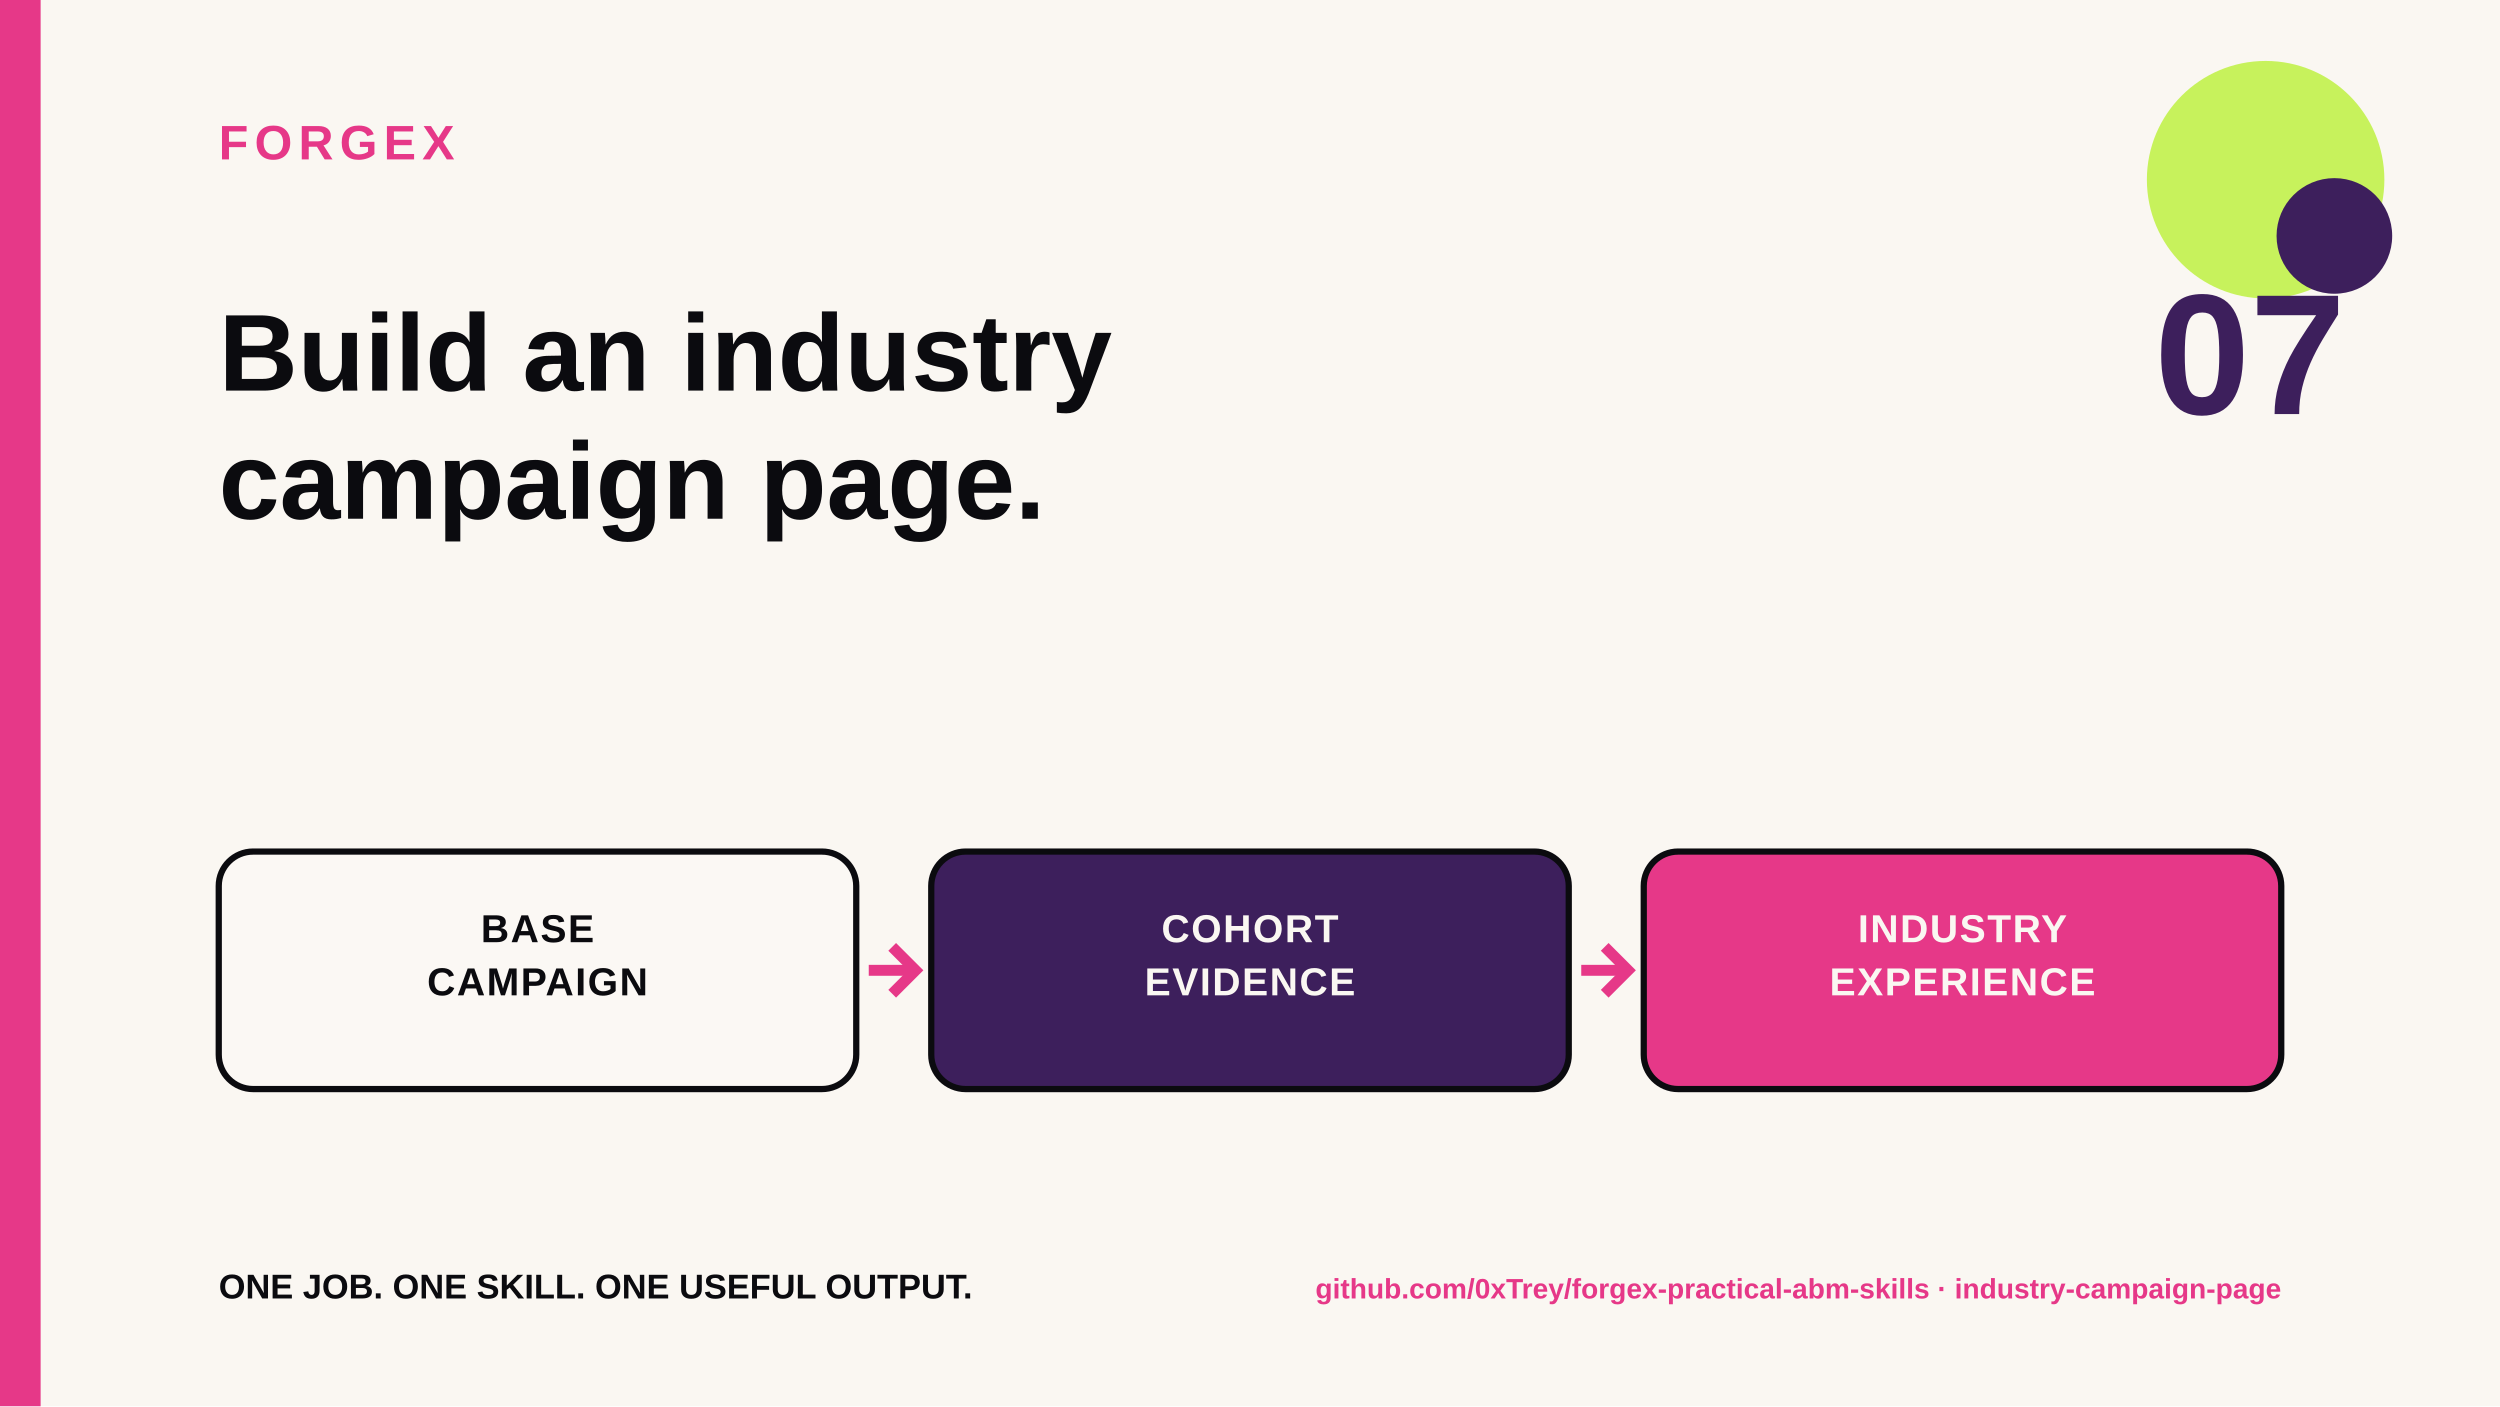
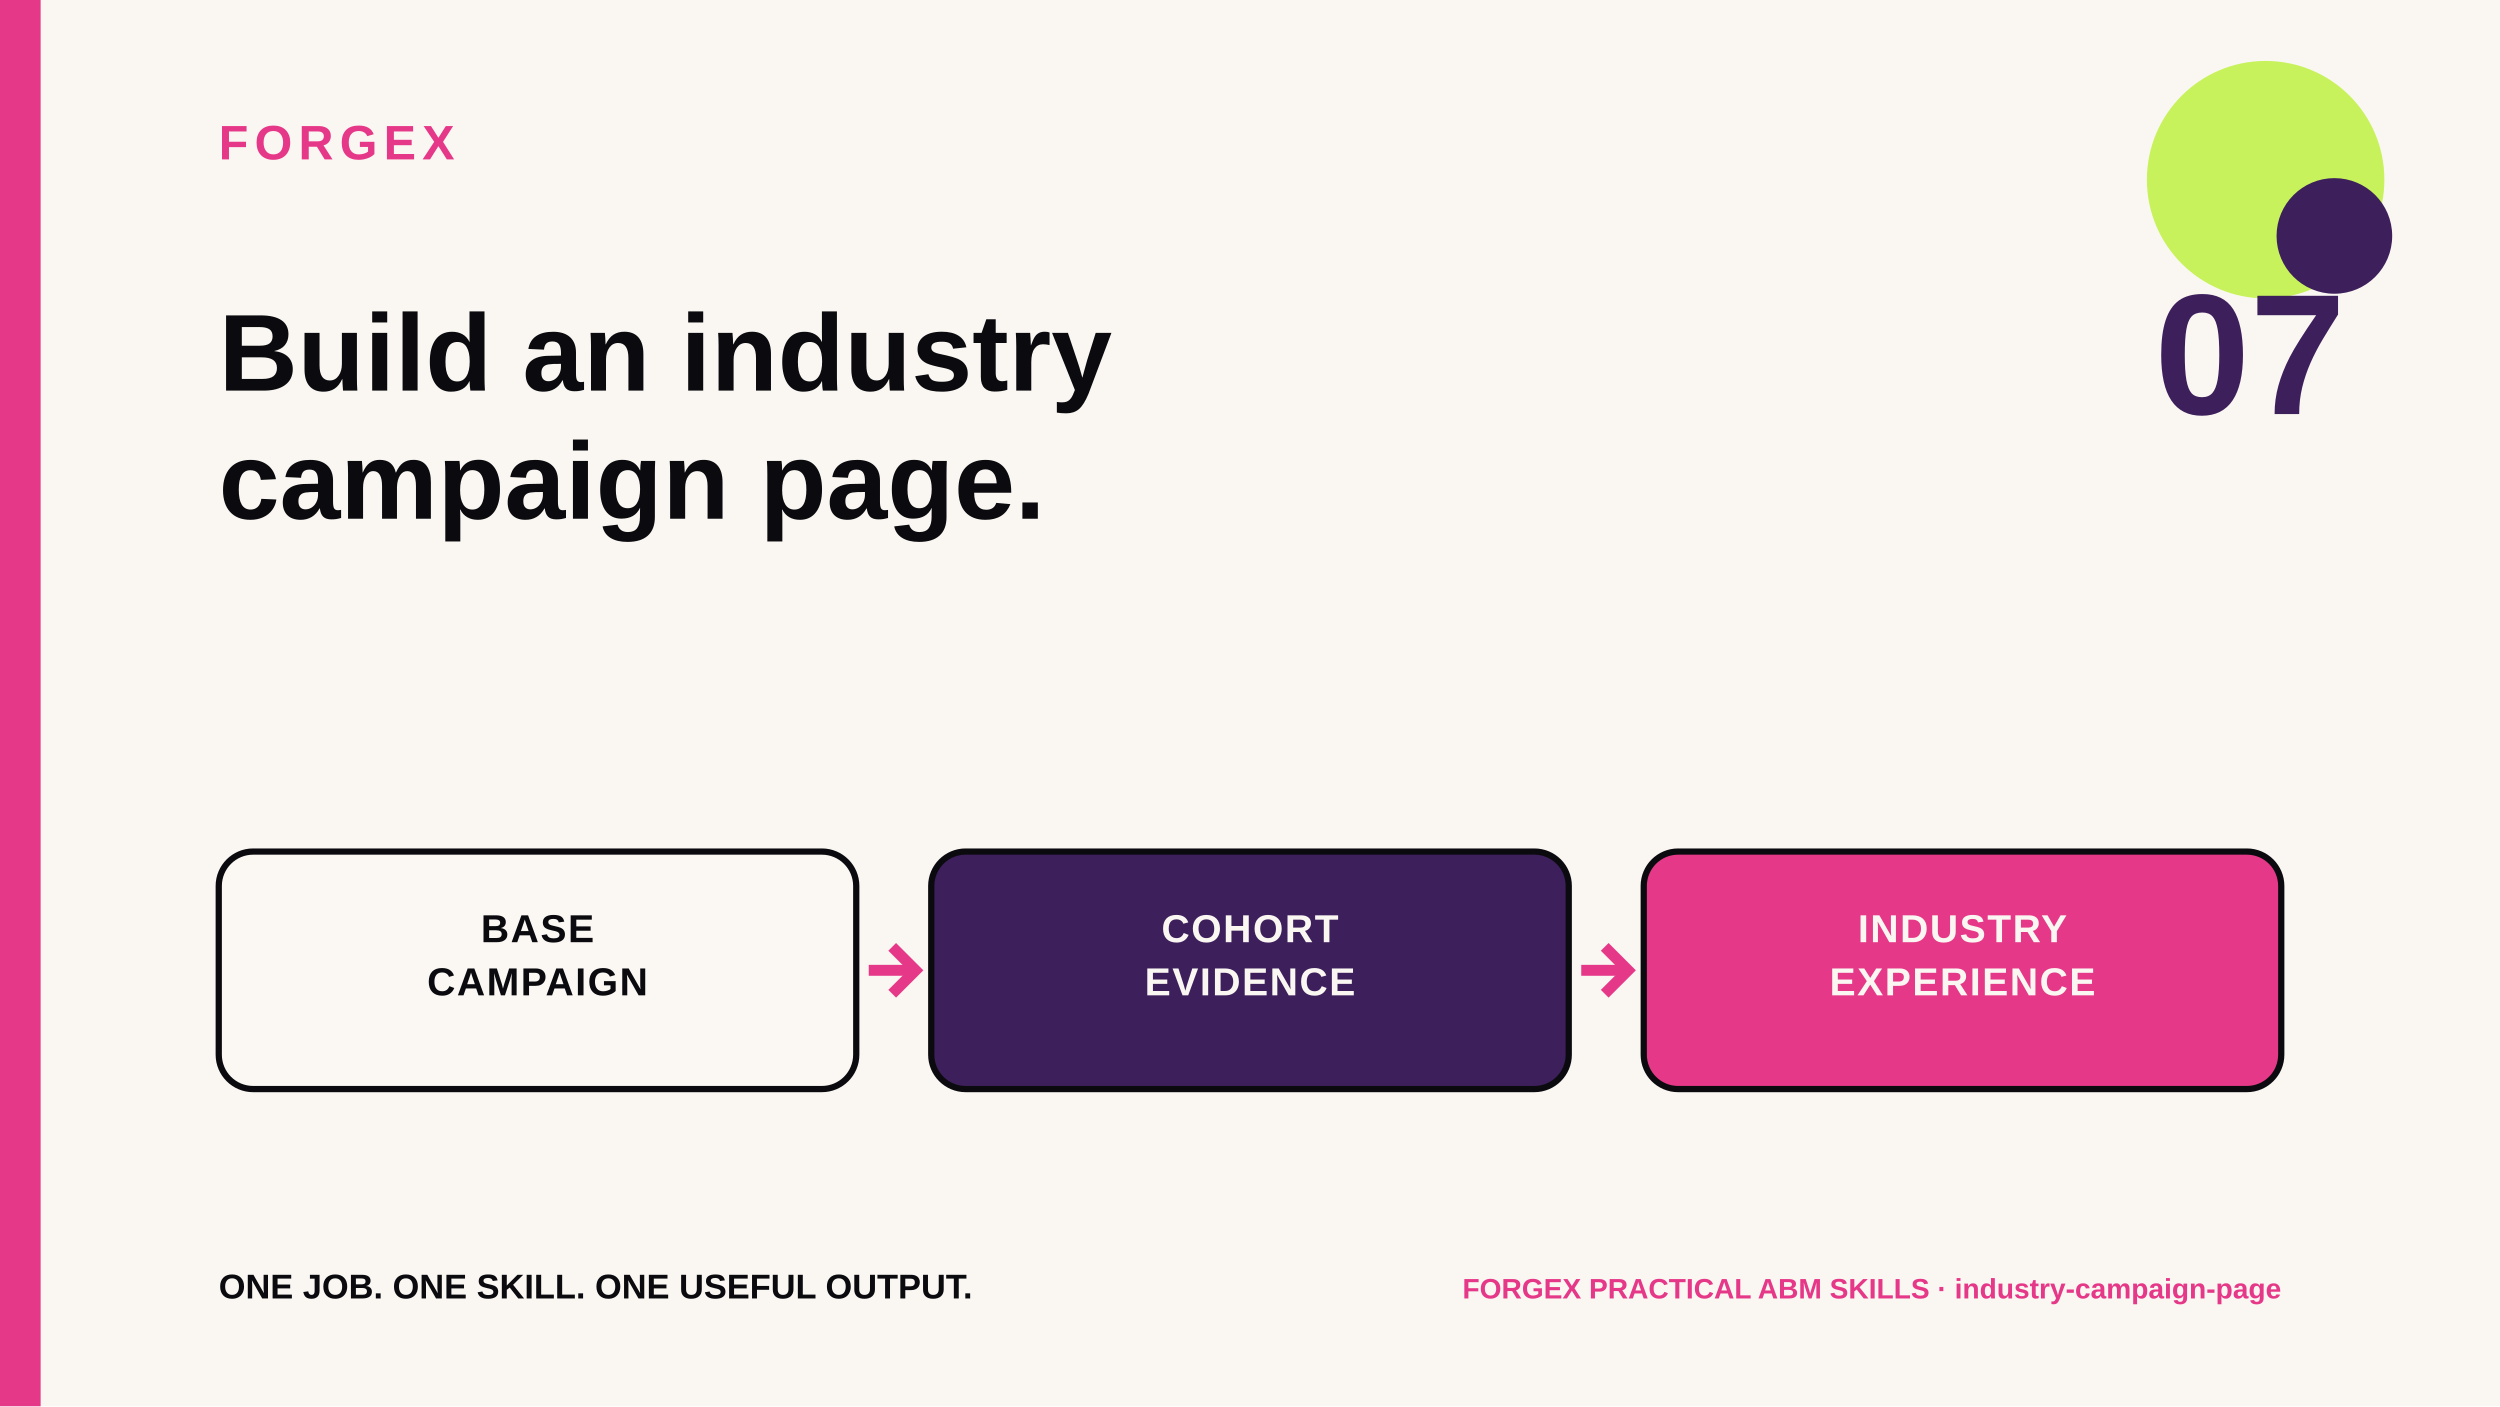
<svg xmlns="http://www.w3.org/2000/svg" width="1600" height="900" viewBox="0 0 1600 900">
  <rect width="1600" height="900" fill="#FAF7F2" />
  <rect x="0" y="0" width="26" height="900" fill="#E63888" />
  <circle cx="1450" cy="115" r="76" fill="#C7F25C" />
  <circle cx="1494" cy="151" r="37" fill="#3D1F5C" />
  <text x="140" y="102" font-family="Arial, Helvetica, sans-serif" font-size="31" font-weight="900" fill="#E63888" letter-spacing="4">FORGEX</text>
  <text x="1440" y="265" text-anchor="middle" font-family="Arial, Helvetica, sans-serif" font-size="110" font-weight="900" fill="#3D1F5C">07</text>
  <text x="140" y="250" fill="#0B0B0F" font-family="Arial, Helvetica, sans-serif" font-size="70" font-weight="900">Build an industry</text>
  <text x="140" y="332" fill="#0B0B0F" font-family="Arial, Helvetica, sans-serif" font-size="70" font-weight="900">campaign page.</text>
  <rect x="140" y="545" width="408" height="152" rx="22" fill="#FBF8F4" stroke="#0B0B0F" stroke-width="4" />
  <path d="M 556 621 L 586 621" stroke="#E63888" stroke-width="7" />
  <path d="M 571 606 L 586 621 L 571 636" fill="none" stroke="#E63888" stroke-width="7" />
  <text x="344" y="603" text-anchor="middle" fill="#0B0B0F" font-family="Arial, Helvetica, sans-serif" font-size="25" font-weight="800" letter-spacing="1">BASE</text>
  <text x="344" y="637" text-anchor="middle" fill="#0B0B0F" font-family="Arial, Helvetica, sans-serif" font-size="25" font-weight="800" letter-spacing="1">CAMPAIGN</text>
  <rect x="596" y="545" width="408" height="152" rx="22" fill="#3D1F5C" stroke="#0B0B0F" stroke-width="4" />
  <path d="M 1012 621 L 1042 621" stroke="#E63888" stroke-width="7" />
  <path d="M 1027 606 L 1042 621 L 1027 636" fill="none" stroke="#E63888" stroke-width="7" />
  <text x="800" y="603" text-anchor="middle" fill="#FAF7F2" font-family="Arial, Helvetica, sans-serif" font-size="25" font-weight="800" letter-spacing="1">COHORT</text>
  <text x="800" y="637" text-anchor="middle" fill="#FAF7F2" font-family="Arial, Helvetica, sans-serif" font-size="25" font-weight="800" letter-spacing="1">EVIDENCE</text>
  <rect x="1052" y="545" width="408" height="152" rx="22" fill="#E63888" stroke="#0B0B0F" stroke-width="4" />
  <text x="1256" y="603" text-anchor="middle" fill="#FAF7F2" font-family="Arial, Helvetica, sans-serif" font-size="25" font-weight="800" letter-spacing="1">INDUSTRY</text>
  <text x="1256" y="637" text-anchor="middle" fill="#FAF7F2" font-family="Arial, Helvetica, sans-serif" font-size="25" font-weight="800" letter-spacing="1">EXPERIENCE</text>
  <text x="140" y="831" font-family="Arial, Helvetica, sans-serif" font-size="22" font-weight="700" fill="#0B0B0F">ONE JOB. ONE SKILL. ONE USEFUL OUTPUT.</text>
-   <text x="1460" y="831" text-anchor="end" font-family="Arial, Helvetica, sans-serif" font-size="18" font-weight="700" fill="#E63888">github.com/0xTrey/forgex-practical-abm-skills · industry-campaign-page</text>
+   <text x="1460" y="831" text-anchor="end" font-family="Arial, Helvetica, sans-serif" font-size="18" font-weight="700" fill="#E63888">FORGEX PRACTICAL ABM SKILLS · industry-campaign-page</text>
</svg>
